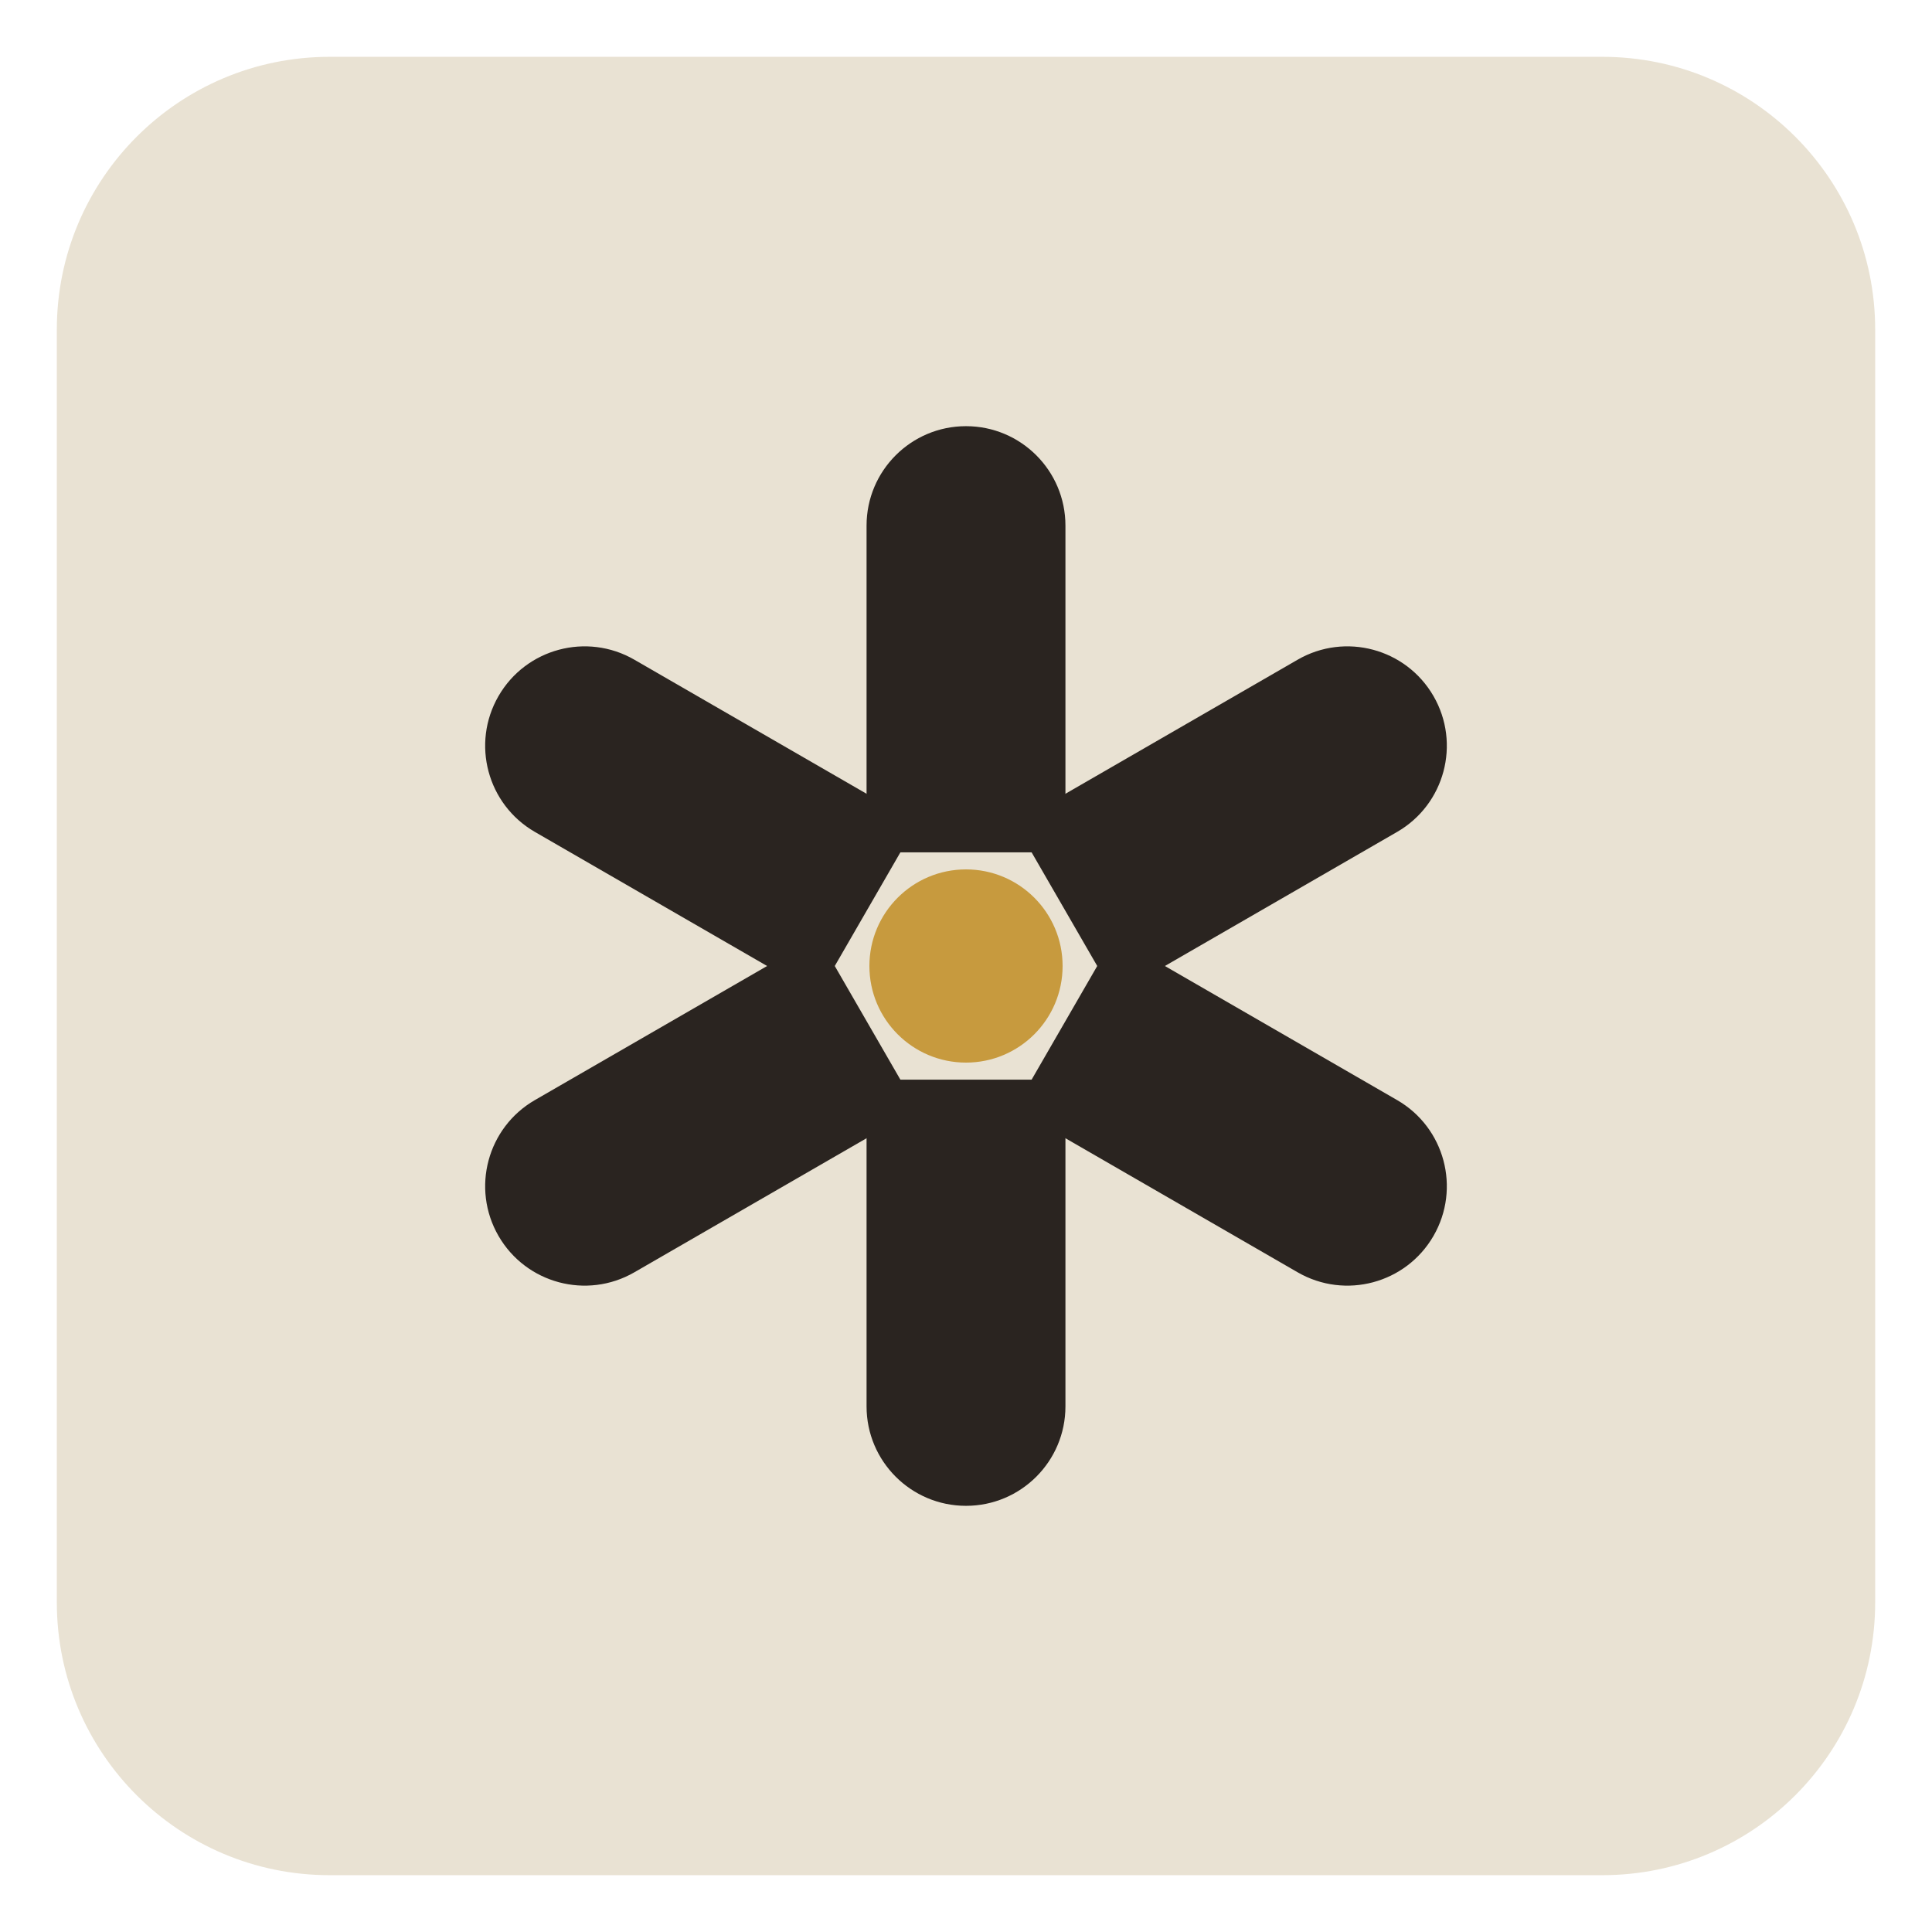
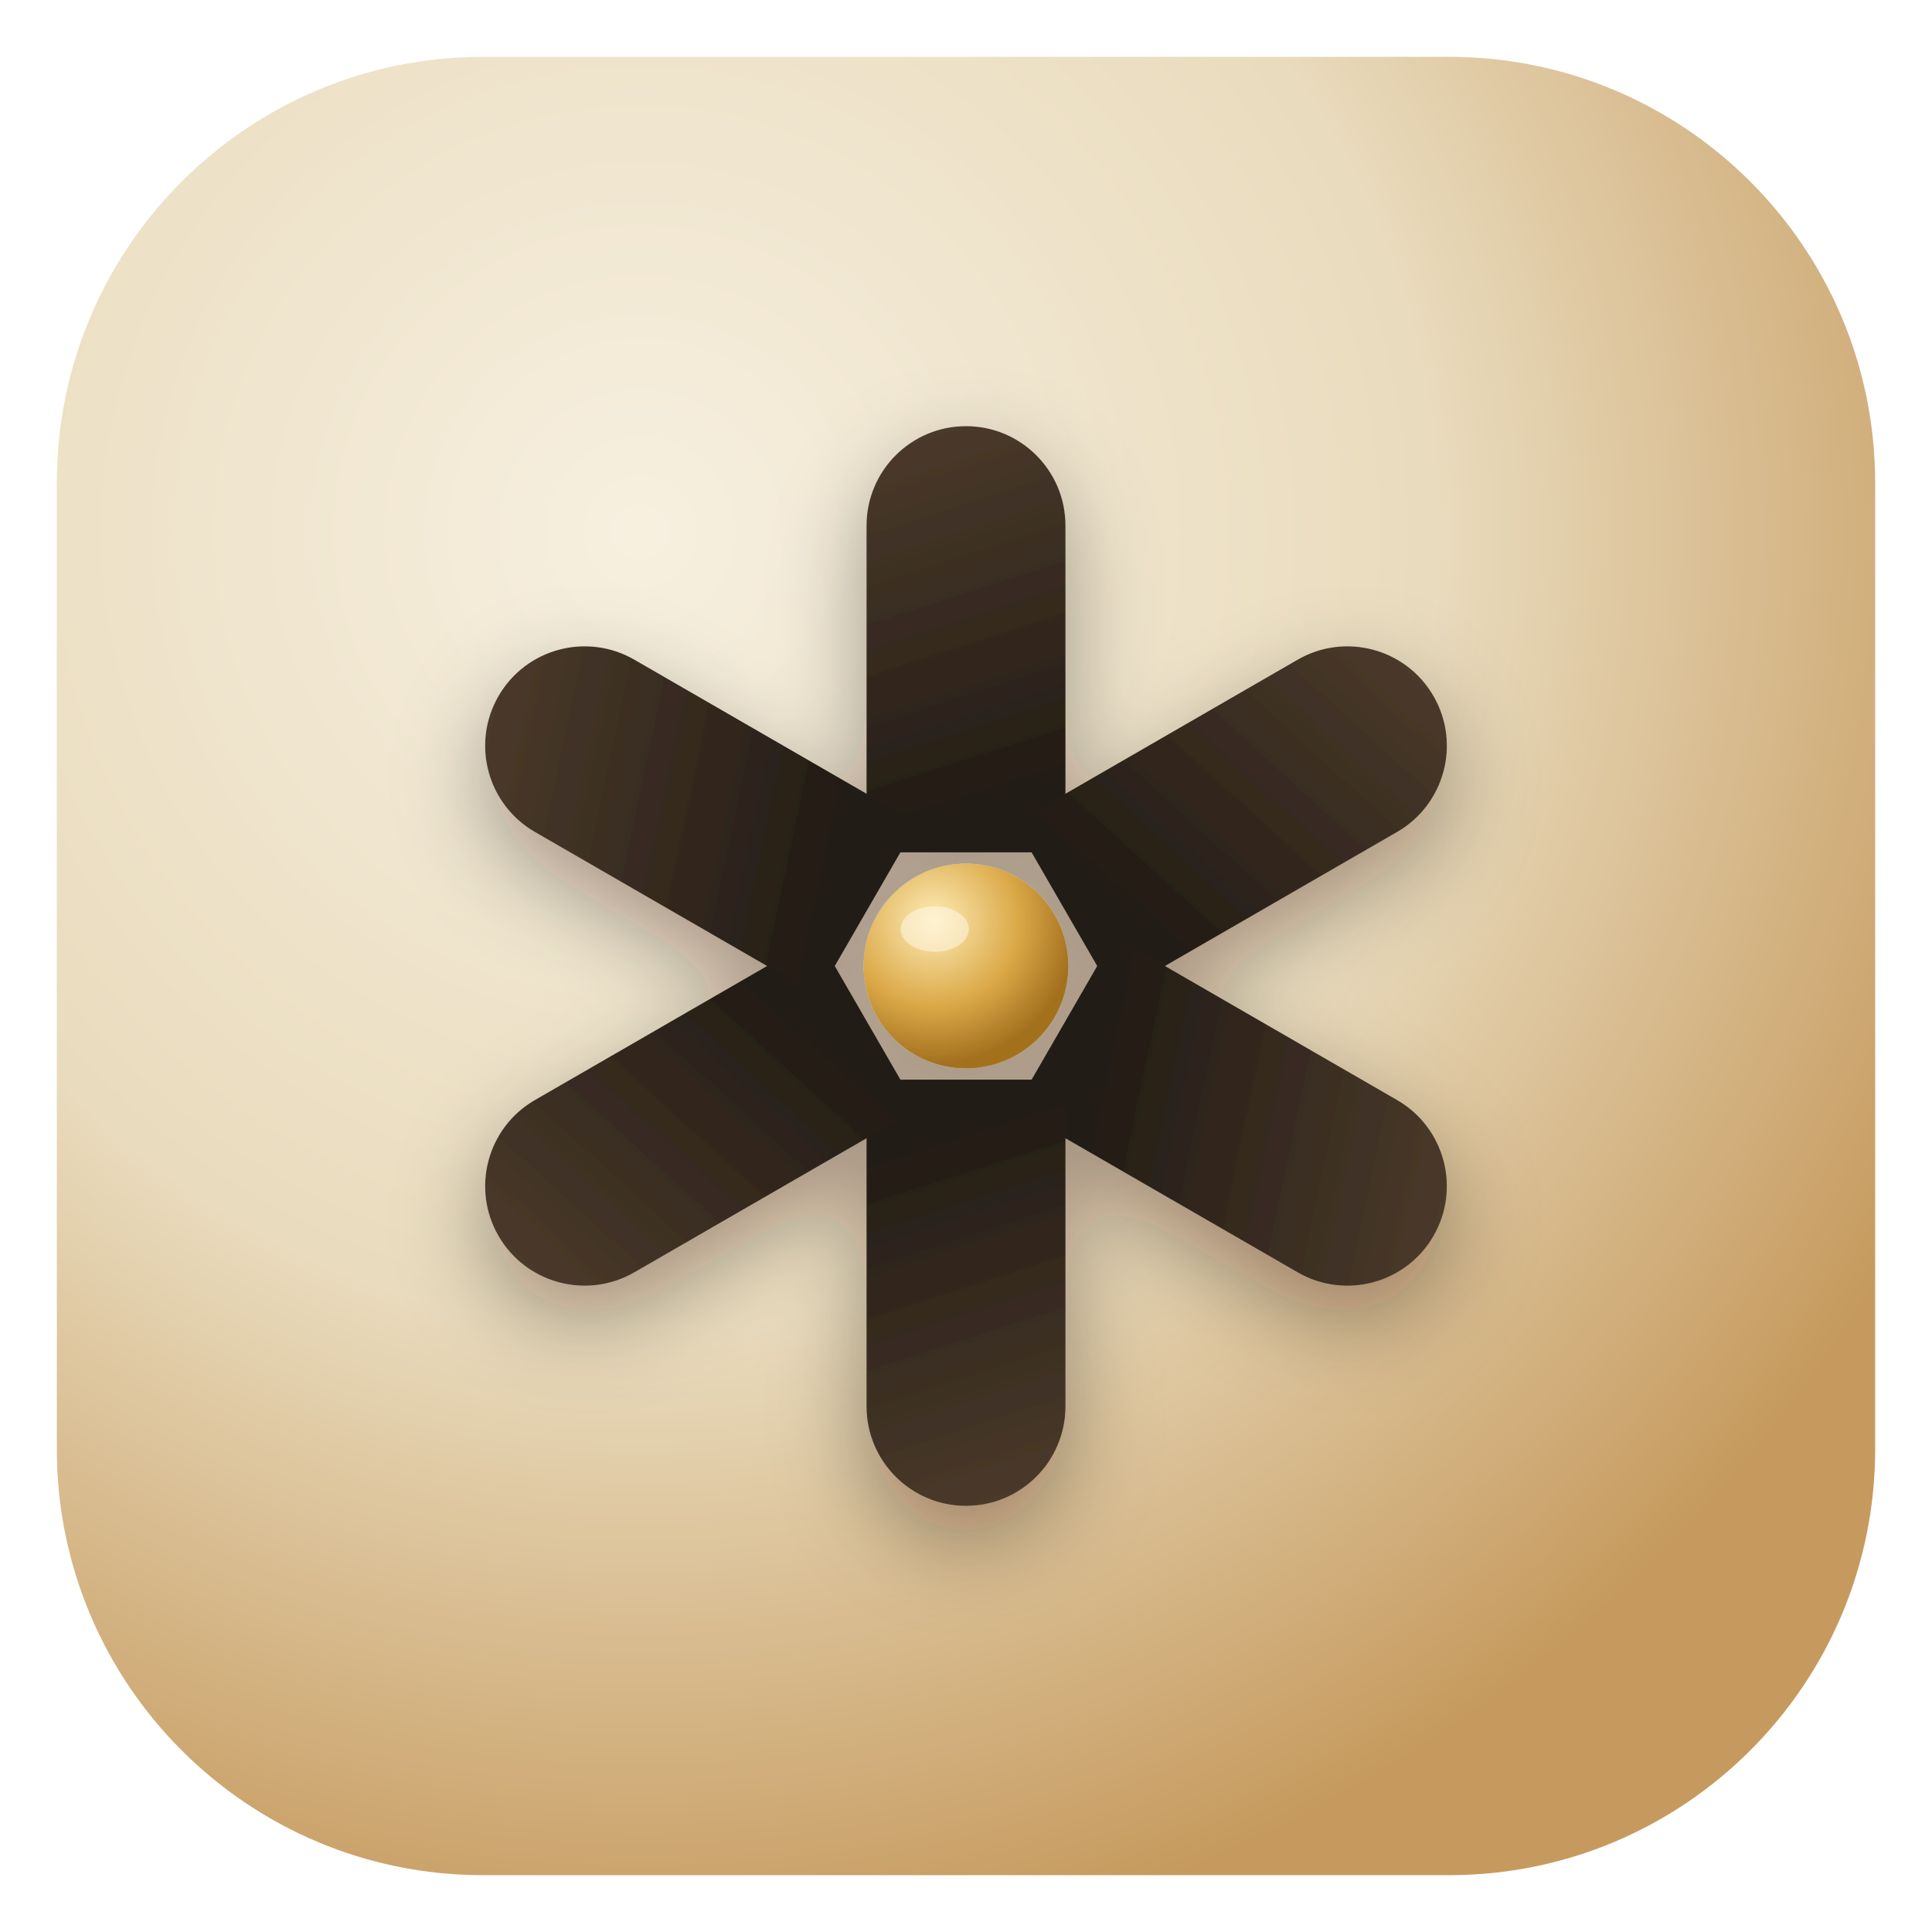
<svg xmlns="http://www.w3.org/2000/svg" viewBox="0 0 680 680" role="img">
-   <rect x="20" y="20" width="640" height="640" rx="96" fill="#e9e2d3" />
-   <g fill="#2a2420">
-     <g transform="rotate(0 340 340)">
-       <path d="M 305 300 L 305 185 A 35 35 0 0 1 375 185 L 375 300 Z" />
+   <defs>
+     <radialGradient id="bg" cx="32%" cy="26%" r="80%">
+       <stop offset="0%" stop-color="#f7f0e0" />
+       <stop offset="55%" stop-color="#e9dbbd" />
+       <stop offset="100%" stop-color="#c69a5e" />
+     </radialGradient>
+     <linearGradient id="petal" x1="0%" y1="0%" x2="15%" y2="100%">
+       <stop offset="0%" stop-color="#4d3c2c" />
+       <stop offset="100%" stop-color="#211a14" />
+     </linearGradient>
+     <radialGradient id="center" cx="34%" cy="28%" r="70%">
+       <stop offset="0%" stop-color="#fdedb8" />
+       <stop offset="60%" stop-color="#dba847" />
+       <stop offset="100%" stop-color="#a3701f" />
+     </radialGradient>
+     <filter id="lift" x="-60%" y="-60%" width="220%" height="220%">
+       <feDropShadow dx="0" dy="12" stdDeviation="16" flood-color="#1a1108" flood-opacity="0.35" />
+     </filter>
+   </defs>
+   <rect x="20" y="20" width="640" height="640" rx="150" fill="url(#bg)" />
+   <g filter="url(#lift)">
+     <g fill="url(#petal)">
+       <g transform="rotate(0 340 340)">
+         <path d="M 305 300 L 305 185 A 35 35 0 0 1 375 185 L 375 300 Z" />
+       </g>
+       <g transform="rotate(60 340 340)">
+         <path d="M 305 300 L 305 185 A 35 35 0 0 1 375 185 L 375 300 Z" />
+       </g>
+       <g transform="rotate(120 340 340)">
+         <path d="M 305 300 L 305 185 A 35 35 0 0 1 375 185 L 375 300 Z" />
+       </g>
+       <g transform="rotate(180 340 340)">
+         <path d="M 305 300 L 305 185 A 35 35 0 0 1 375 185 L 375 300 Z" />
+       </g>
+       <g transform="rotate(240 340 340)">
+         <path d="M 305 300 L 305 185 A 35 35 0 0 1 375 185 L 375 300 Z" />
+       </g>
+       <g transform="rotate(300 340 340)">
+         <path d="M 305 300 L 305 185 A 35 35 0 0 1 375 185 L 375 300 Z" />
+       </g>
    </g>
-     <g transform="rotate(60 340 340)">
-       <path d="M 305 300 L 305 185 A 35 35 0 0 1 375 185 L 375 300 Z" />
-     </g>
-     <g transform="rotate(120 340 340)">
-       <path d="M 305 300 L 305 185 A 35 35 0 0 1 375 185 L 375 300 Z" />
-     </g>
-     <g transform="rotate(180 340 340)">
-       <path d="M 305 300 L 305 185 A 35 35 0 0 1 375 185 L 375 300 Z" />
-     </g>
-     <g transform="rotate(240 340 340)">
-       <path d="M 305 300 L 305 185 A 35 35 0 0 1 375 185 L 375 300 Z" />
-     </g>
-     <g transform="rotate(300 340 340)">
-       <path d="M 305 300 L 305 185 A 35 35 0 0 1 375 185 L 375 300 Z" />
-     </g>
+     <circle cx="340" cy="340" r="36" fill="url(#center)" />
+     <ellipse cx="329" cy="327" rx="12" ry="8" fill="#fff8e6" opacity="0.55" />
  </g>
-   <circle cx="340" cy="340" r="34" fill="#c79a3e" />
</svg>
